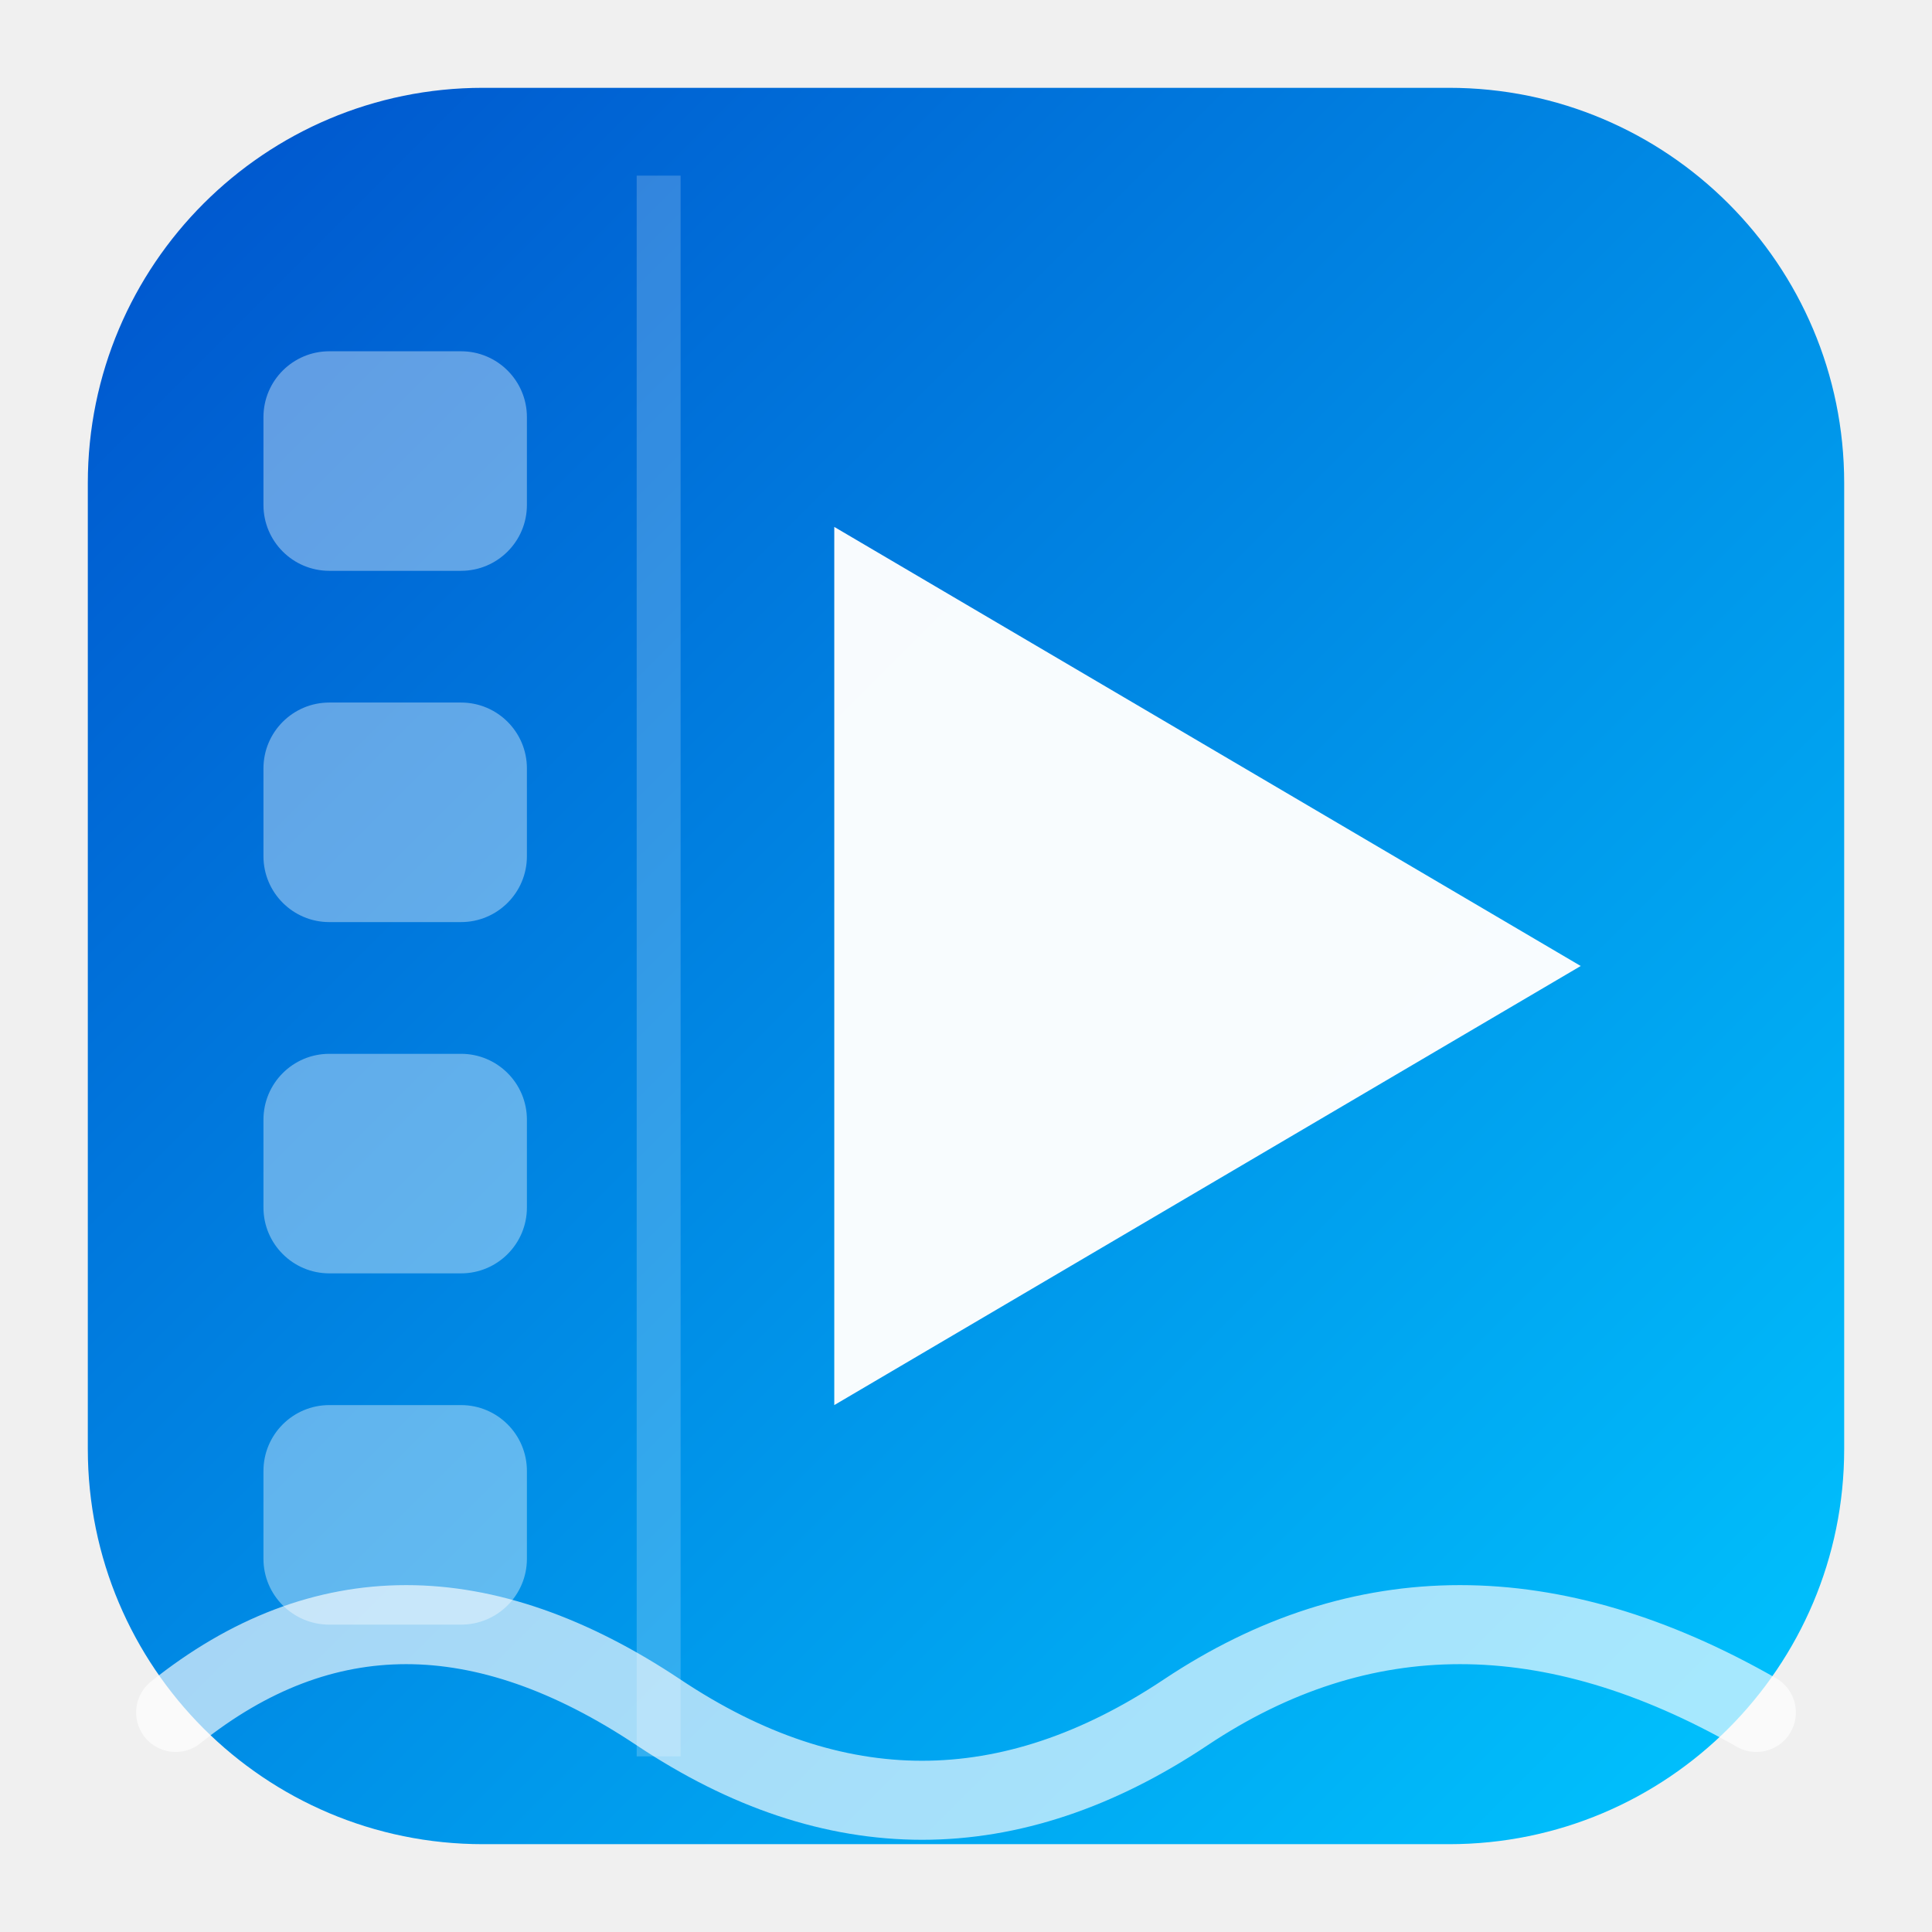
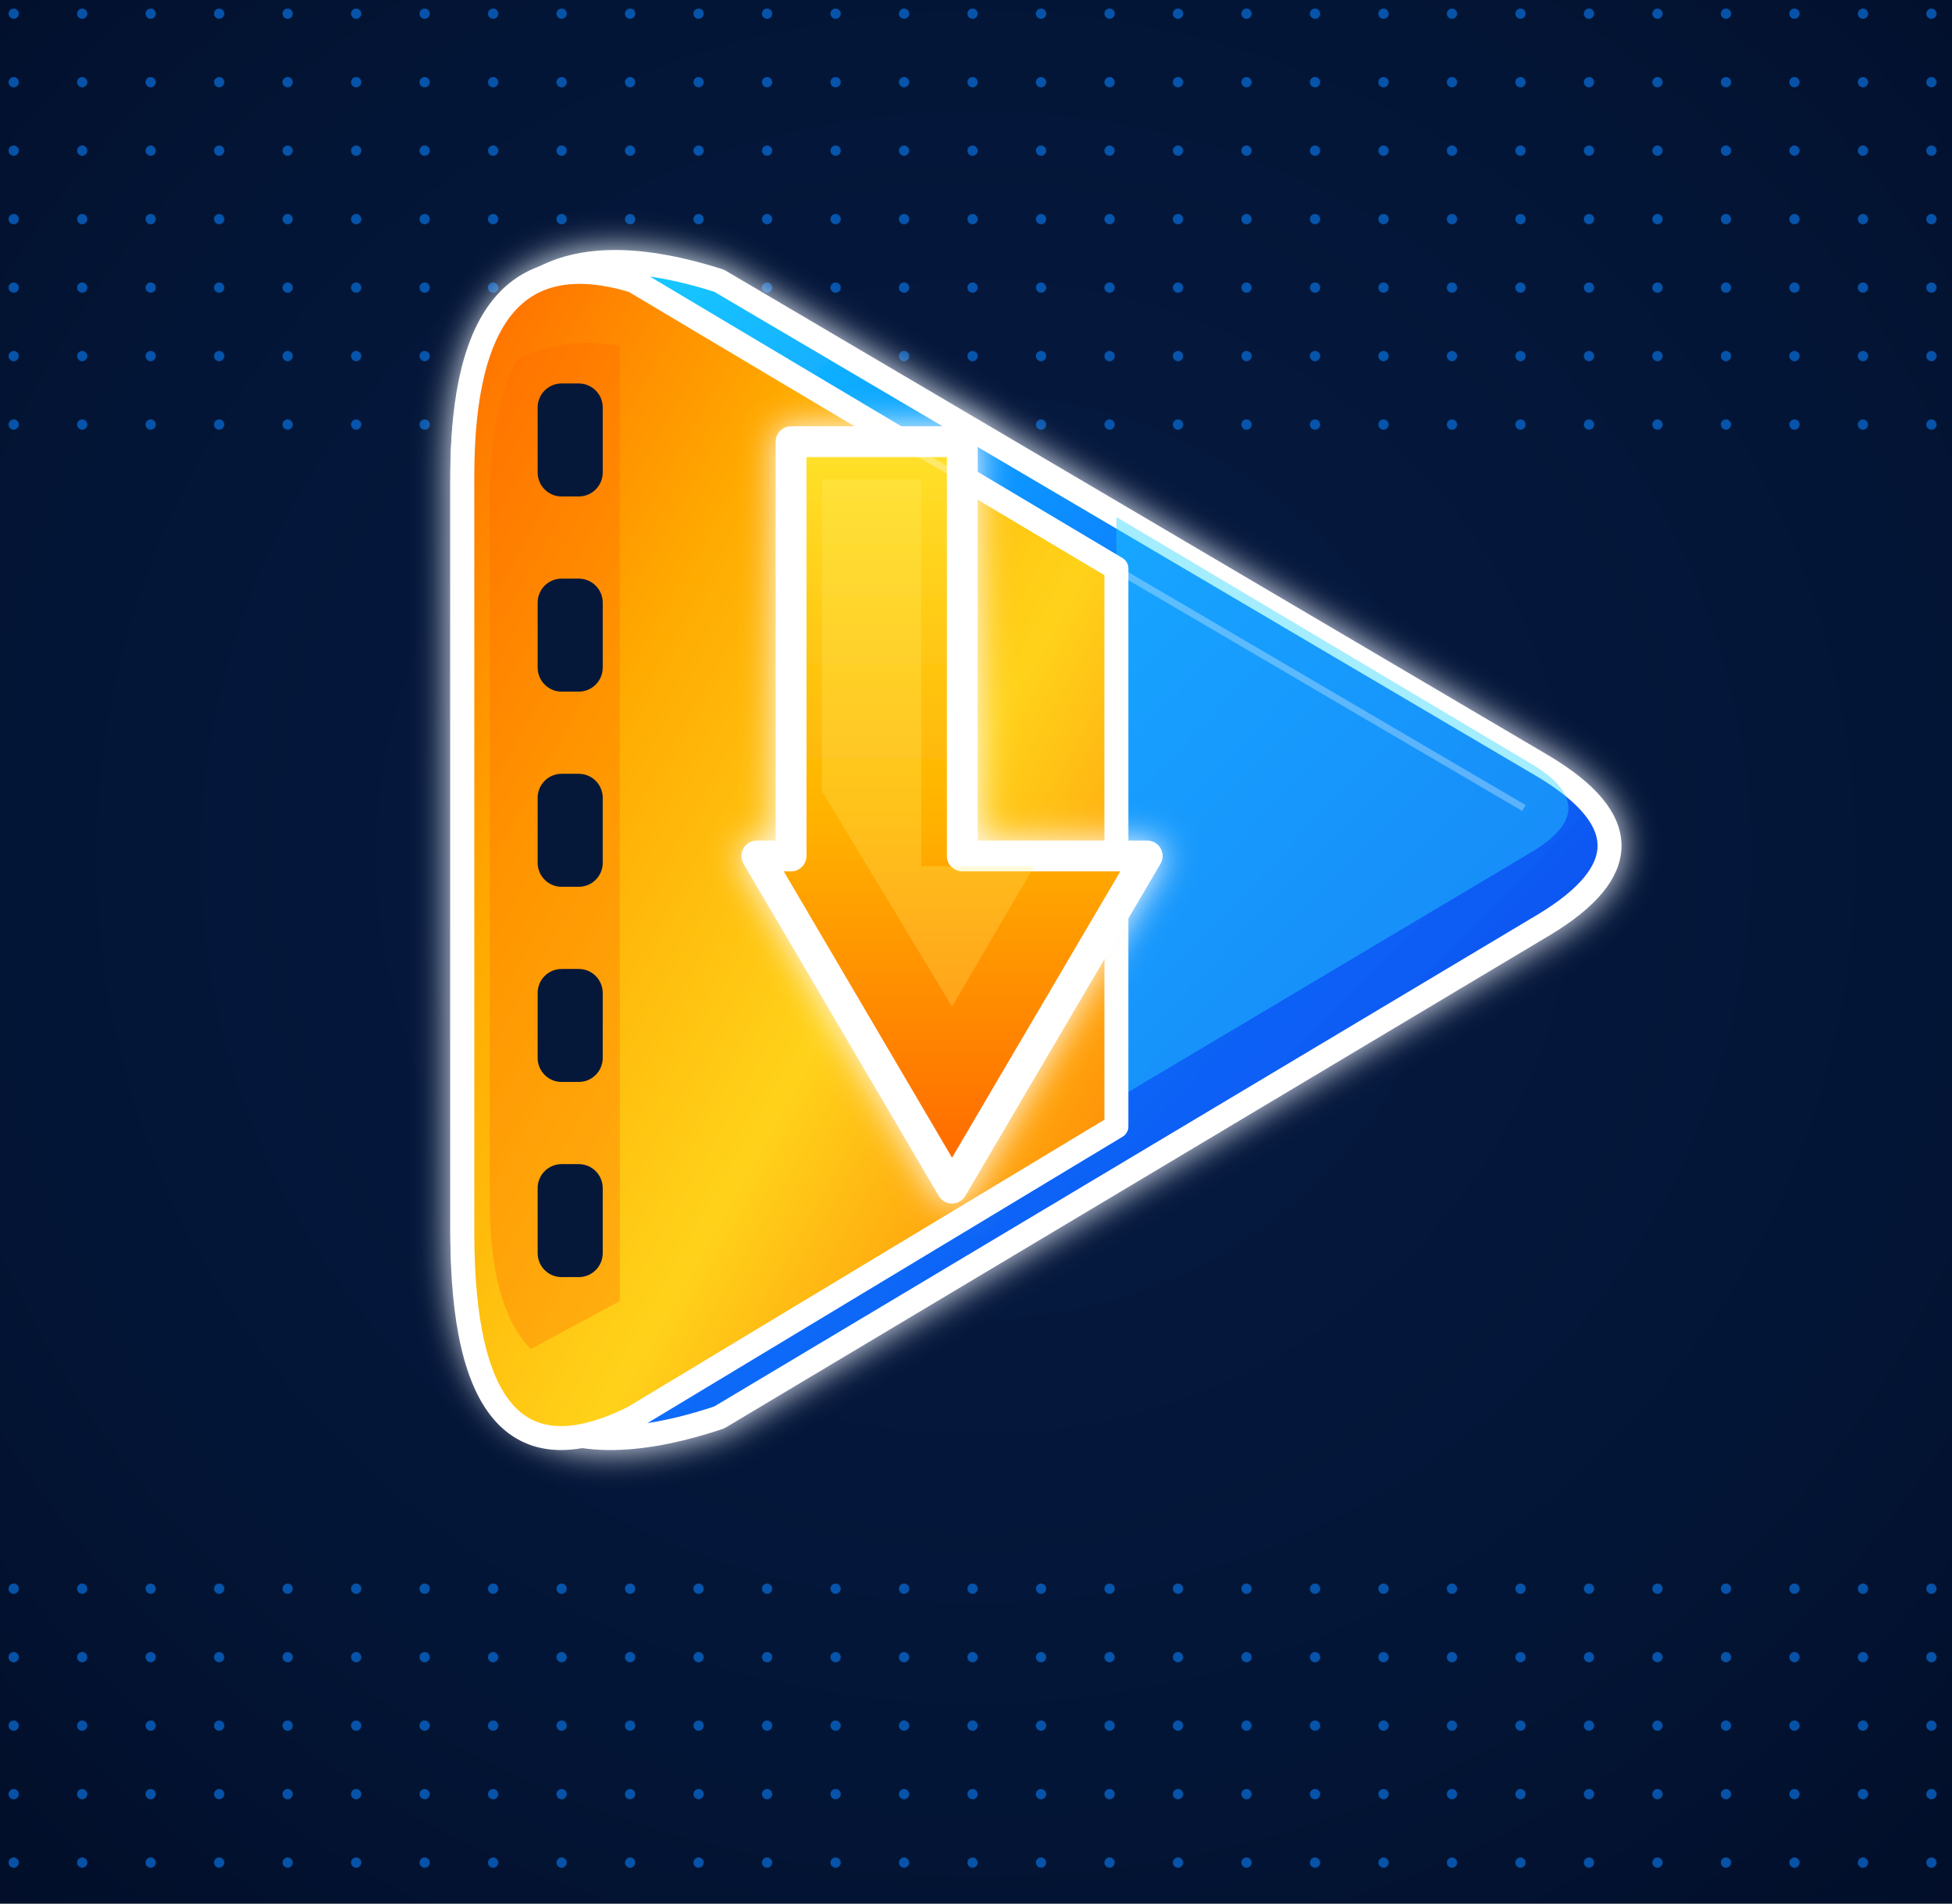
- <svg xmlns="http://www.w3.org/2000/svg" viewBox="0 0 44 44" role="img" aria-label="FilmyWave icon">
+ <svg xmlns="http://www.w3.org/2000/svg" viewBox="0 0 570 556" role="img" aria-label="MovieBox icon">
  <defs>
-     <linearGradient id="fw-nav-bg" x1="0%" y1="0%" x2="100%" y2="100%">
-       <stop offset="0%" stop-color="#0052CC" />
-       <stop offset="100%" stop-color="#00C6FF" />
+     <radialGradient id="mb-bg" cx="50%" cy="45%" r="75%">
+       <stop offset="0%" stop-color="#071B43" />
+       <stop offset="65%" stop-color="#031536" />
+       <stop offset="100%" stop-color="#020E29" />
+     </radialGradient>
+     <linearGradient id="mb-film" x1="0%" y1="0%" x2="100%" y2="100%">
+       <stop offset="0%" stop-color="#FF6A00" />
+       <stop offset="30%" stop-color="#FFAA00" />
+       <stop offset="60%" stop-color="#FFD21A" />
+       <stop offset="100%" stop-color="#FF7200" />
    </linearGradient>
+     <linearGradient id="mb-arrow" x1="50%" y1="0%" x2="50%" y2="100%">
+       <stop offset="0%" stop-color="#FFE12B" />
+       <stop offset="50%" stop-color="#FFB300" />
+       <stop offset="100%" stop-color="#FF6500" />
+     </linearGradient>
+     <linearGradient id="mb-blue" x1="0%" y1="0%" x2="100%" y2="100%">
+       <stop offset="0%" stop-color="#19D9FF" />
+       <stop offset="45%" stop-color="#087CFF" />
+       <stop offset="100%" stop-color="#1439E8" />
+     </linearGradient>
+     <pattern id="mb-dots" width="20" height="20" patternUnits="userSpaceOnUse">
+       <circle cx="4" cy="4" r="1.5" fill="#0874E8" opacity="0.65" />
+     </pattern>
+     <filter id="mb-glow" x="-50%" y="-50%" width="200%" height="200%">
+       <feGaussianBlur stdDeviation="5" result="blur" />
+       <feMerge>
+         <feMergeNode in="blur" />
+         <feMergeNode in="SourceGraphic" />
+       </feMerge>
+     </filter>
  </defs>
-   <rect x="2" y="2" width="40" height="40" rx="9" ry="9" fill="url(#fw-nav-bg)" />
-   <rect x="6" y="8" width="6" height="5" rx="1.5" fill="rgba(255,255,255,0.38)" />
-   <rect x="6" y="16" width="6" height="5" rx="1.5" fill="rgba(255,255,255,0.38)" />
-   <rect x="6" y="24" width="6" height="5" rx="1.5" fill="rgba(255,255,255,0.38)" />
-   <rect x="6" y="32" width="6" height="5" rx="1.5" fill="rgba(255,255,255,0.38)" />
-   <line x1="15" y1="4" x2="15" y2="40" stroke="rgba(255,255,255,0.2)" stroke-width="1" />
-   <polygon points="19,12 19,32 36,22" fill="white" opacity="0.97" />
-   <path d="M4 39 Q9 35 15 39 Q21 43 27 39 Q33 35 40 39" fill="none" stroke="rgba(255,255,255,0.65)" stroke-width="1.8" stroke-linecap="round" />
+   <rect width="570" height="556" fill="url(#mb-bg)" />
+   <rect x="0" y="0" width="570" height="130" fill="url(#mb-dots)" />
+   <rect x="0" y="455" width="570" height="101" fill="url(#mb-dots)" />
+   <path d="M210 82        L451 224        Q489 247 451 270        L210 414        Q135 439 135 360        L135 139        Q135 58 210 82Z" fill="url(#mb-blue)" stroke="#FFFFFF" stroke-width="7" stroke-linejoin="round" filter="url(#mb-glow)" />
+   <path d="M326 151        L447 223        Q469 236 447 249        L326 321Z" fill="#24D5FF" opacity="0.42" />
+   <path d="M185 82        Q135 67 135 139        L135 360        Q135 439 185 414        L326 329        L326 166Z" fill="url(#mb-film)" stroke="#FFFFFF" stroke-width="7" stroke-linejoin="round" />
+   <path d="M151 105        Q143 120 143 145        L143 350        Q143 382 155 394        L181 380        L181 101        Q165 98 151 105Z" fill="#FF6500" opacity="0.30" />
+   <rect x="157" y="112" width="19" height="33" rx="7" fill="#06183A" />
+   <rect x="157" y="169" width="19" height="33" rx="7" fill="#06183A" />
+   <rect x="157" y="226" width="19" height="33" rx="7" fill="#06183A" />
+   <rect x="157" y="283" width="19" height="33" rx="7" fill="#06183A" />
+   <rect x="157" y="340" width="19" height="33" rx="7" fill="#06183A" />
+   <path d="M231 129        L281 129        L281 250        L335 250        L278 347        L221 250        L231 250Z" fill="url(#mb-arrow)" stroke="#FFFFFF" stroke-width="9" stroke-linejoin="round" filter="url(#mb-glow)" />
+   <path d="M240 140        L269 140        L269 253        L302 253        L278 294        L240 231Z" fill="#FFF06A" opacity="0.25" />
+   <path d="M184 83 L445 236" fill="none" stroke="#FFFFFF" stroke-width="2" opacity="0.30" />
</svg>
